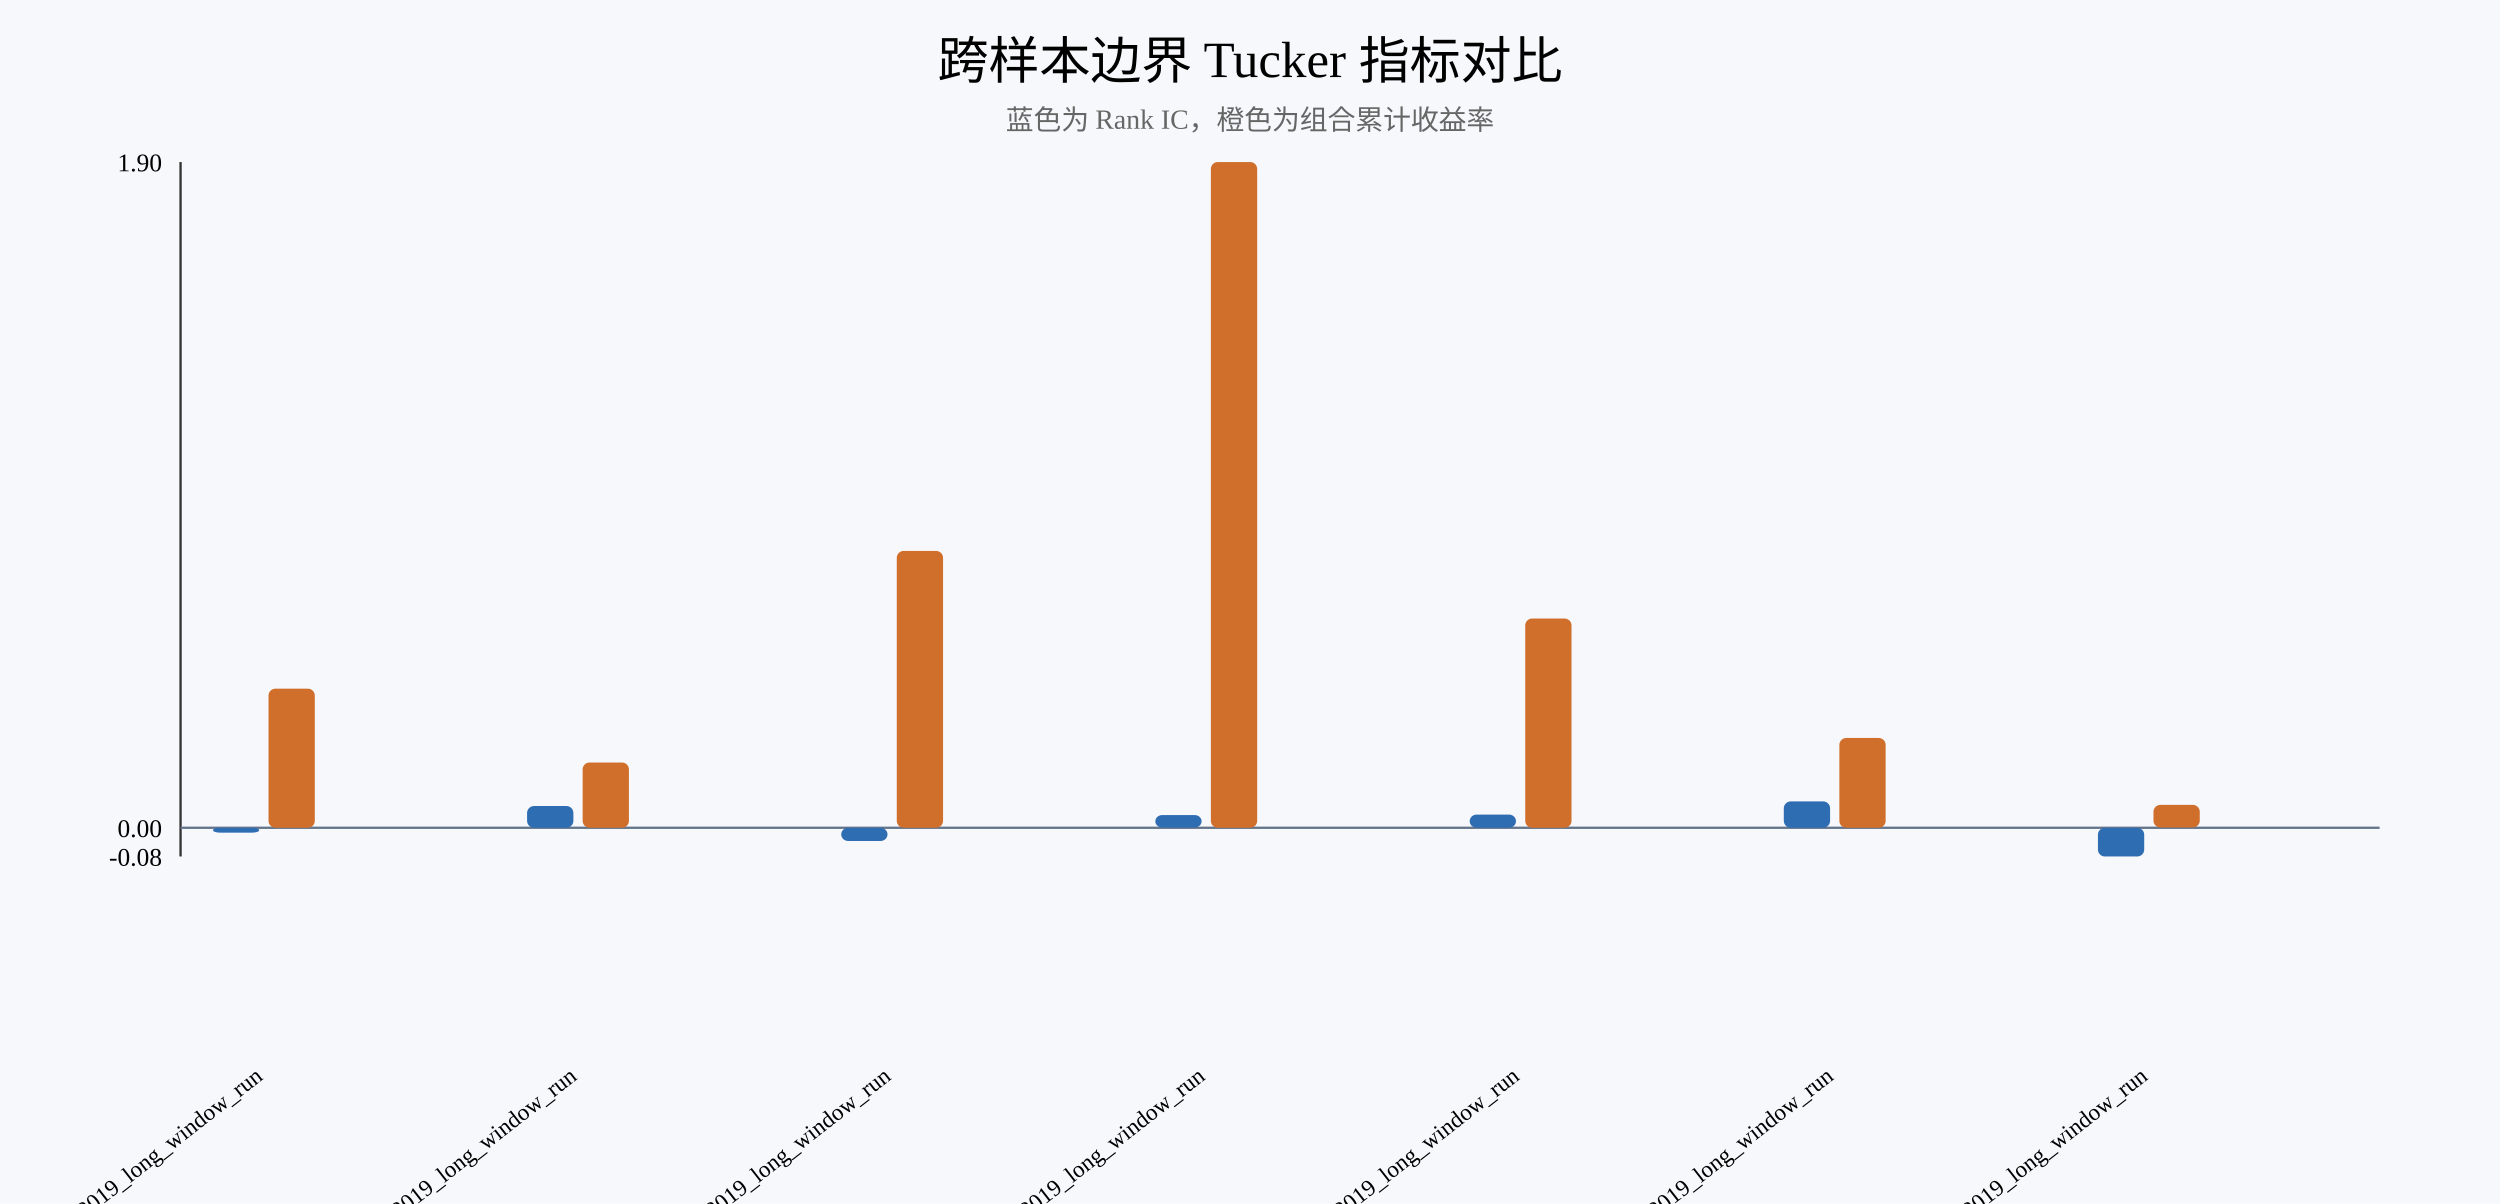
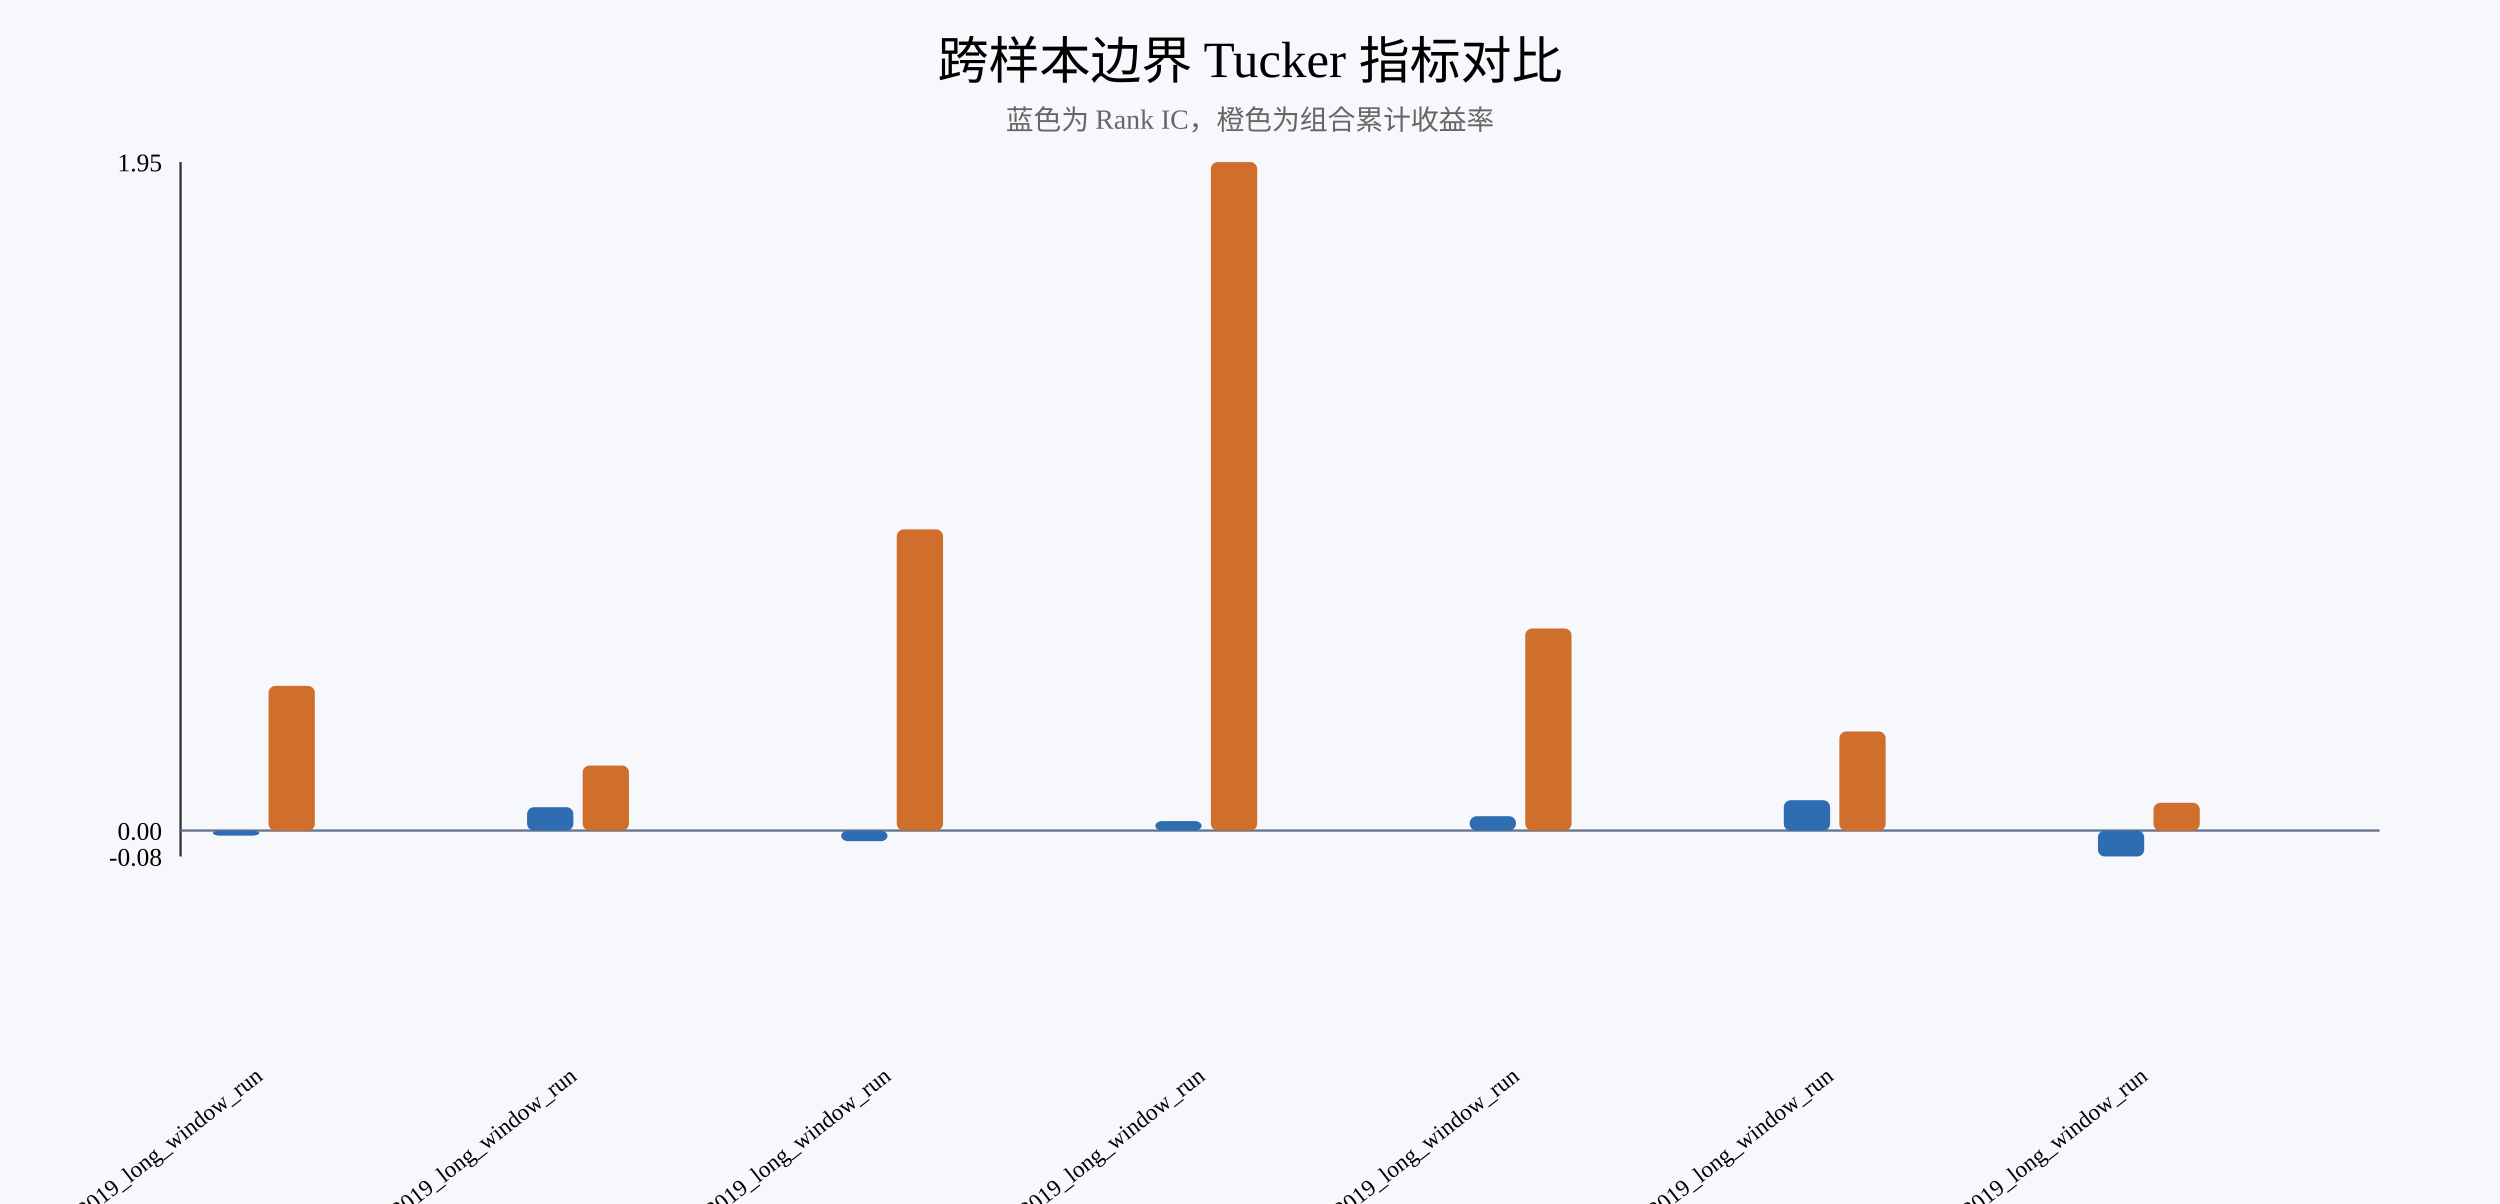
<svg xmlns="http://www.w3.org/2000/svg" width="1080" height="520">
  <rect width="100%" height="100%" fill="#f7f8fb" />
  <text x="540" y="34" text-anchor="middle" font-size="22">跨样本边界 Tucker 指标对比</text>
  <text x="540" y="56" text-anchor="middle" font-size="12" fill="#666">蓝色为 Rank IC，橙色为组合累计收益率</text>
  <line x1="78" y1="70" x2="78" y2="370" stroke="#333" />
-   <line x1="78" y1="357.6" x2="1028" y2="357.6" stroke="#64748b" />
-   <rect x="92.0" y="357.6" width="20" height="2.1" fill="#2f6db2" rx="3" />
-   <rect x="116.0" y="297.5" width="20" height="60.1" fill="#d06f2c" rx="3" />
+   <line x1="78" y1="358.8" x2="1028" y2="358.8" stroke="#64748b" />
+   <rect x="92.0" y="358.8" width="20" height="2.2" fill="#2f6db2" rx="3" />
+   <rect x="116.0" y="296.3" width="20" height="62.6" fill="#d06f2c" rx="3" />
  <text x="114.0" y="466" text-anchor="end" font-size="10" transform="rotate(-38 114.0,466)">formal_all_a_2019_long_window_run</text>
-   <rect x="227.7" y="348.2" width="20" height="9.4" fill="#2f6db2" rx="3" />
-   <rect x="251.7" y="329.4" width="20" height="28.2" fill="#d06f2c" rx="3" />
+   <rect x="227.7" y="348.7" width="20" height="10.1" fill="#2f6db2" rx="3" />
+   <rect x="251.7" y="330.7" width="20" height="28.1" fill="#d06f2c" rx="3" />
  <text x="249.7" y="466" text-anchor="end" font-size="10" transform="rotate(-38 249.7,466)">formal_industry_c27_2019_long_window_run</text>
-   <rect x="363.4" y="357.6" width="20" height="5.7" fill="#2f6db2" rx="3" />
-   <rect x="387.4" y="238.0" width="20" height="119.6" fill="#d06f2c" rx="3" />
+   <rect x="363.4" y="358.8" width="20" height="4.6" fill="#2f6db2" rx="3" />
+   <rect x="387.4" y="228.7" width="20" height="130.1" fill="#d06f2c" rx="3" />
  <text x="385.4" y="466" text-anchor="end" font-size="10" transform="rotate(-38 385.4,466)">formal_industry_c35_2019_long_window_run</text>
-   <rect x="499.1" y="352.1" width="20" height="5.4" fill="#2f6db2" rx="3" />
-   <rect x="523.1" y="70.0" width="20" height="287.6" fill="#d06f2c" rx="3" />
+   <rect x="499.1" y="354.7" width="20" height="4.1" fill="#2f6db2" rx="3" />
+   <rect x="523.1" y="70.0" width="20" height="288.8" fill="#d06f2c" rx="3" />
  <text x="521.1" y="466" text-anchor="end" font-size="10" transform="rotate(-38 521.1,466)">formal_industry_c39_2019_long_window_run</text>
-   <rect x="634.9" y="351.9" width="20" height="5.7" fill="#2f6db2" rx="3" />
-   <rect x="658.9" y="267.2" width="20" height="90.4" fill="#d06f2c" rx="3" />
+   <rect x="634.9" y="352.6" width="20" height="6.2" fill="#2f6db2" rx="3" />
+   <rect x="658.9" y="271.5" width="20" height="87.3" fill="#d06f2c" rx="3" />
  <text x="656.9" y="466" text-anchor="end" font-size="10" transform="rotate(-38 656.9,466)">formal_size_small_2019_long_window_run</text>
-   <rect x="770.6" y="346.2" width="20" height="11.4" fill="#2f6db2" rx="3" />
-   <rect x="794.6" y="318.8" width="20" height="38.8" fill="#d06f2c" rx="3" />
+   <rect x="770.6" y="345.7" width="20" height="13.2" fill="#2f6db2" rx="3" />
+   <rect x="794.6" y="316.0" width="20" height="42.9" fill="#d06f2c" rx="3" />
  <text x="792.6" y="466" text-anchor="end" font-size="10" transform="rotate(-38 792.6,466)">formal_size_mid_2019_long_window_run</text>
-   <rect x="906.3" y="357.6" width="20" height="12.4" fill="#2f6db2" rx="3" />
-   <rect x="930.3" y="347.7" width="20" height="9.8" fill="#d06f2c" rx="3" />
+   <rect x="906.3" y="358.8" width="20" height="11.2" fill="#2f6db2" rx="3" />
+   <rect x="930.3" y="346.8" width="20" height="12.1" fill="#d06f2c" rx="3" />
  <text x="928.3" y="466" text-anchor="end" font-size="10" transform="rotate(-38 928.3,466)">formal_size_large_2019_long_window_run</text>
-   <text x="70" y="74.0" text-anchor="end" font-size="11">1.90</text>
-   <text x="70" y="361.6" text-anchor="end" font-size="11">0.00</text>
+   <text x="70" y="74.0" text-anchor="end" font-size="11">1.95</text>
+   <text x="70" y="362.8" text-anchor="end" font-size="11">0.00</text>
  <text x="70" y="374.0" text-anchor="end" font-size="11">-0.08</text>
</svg>
